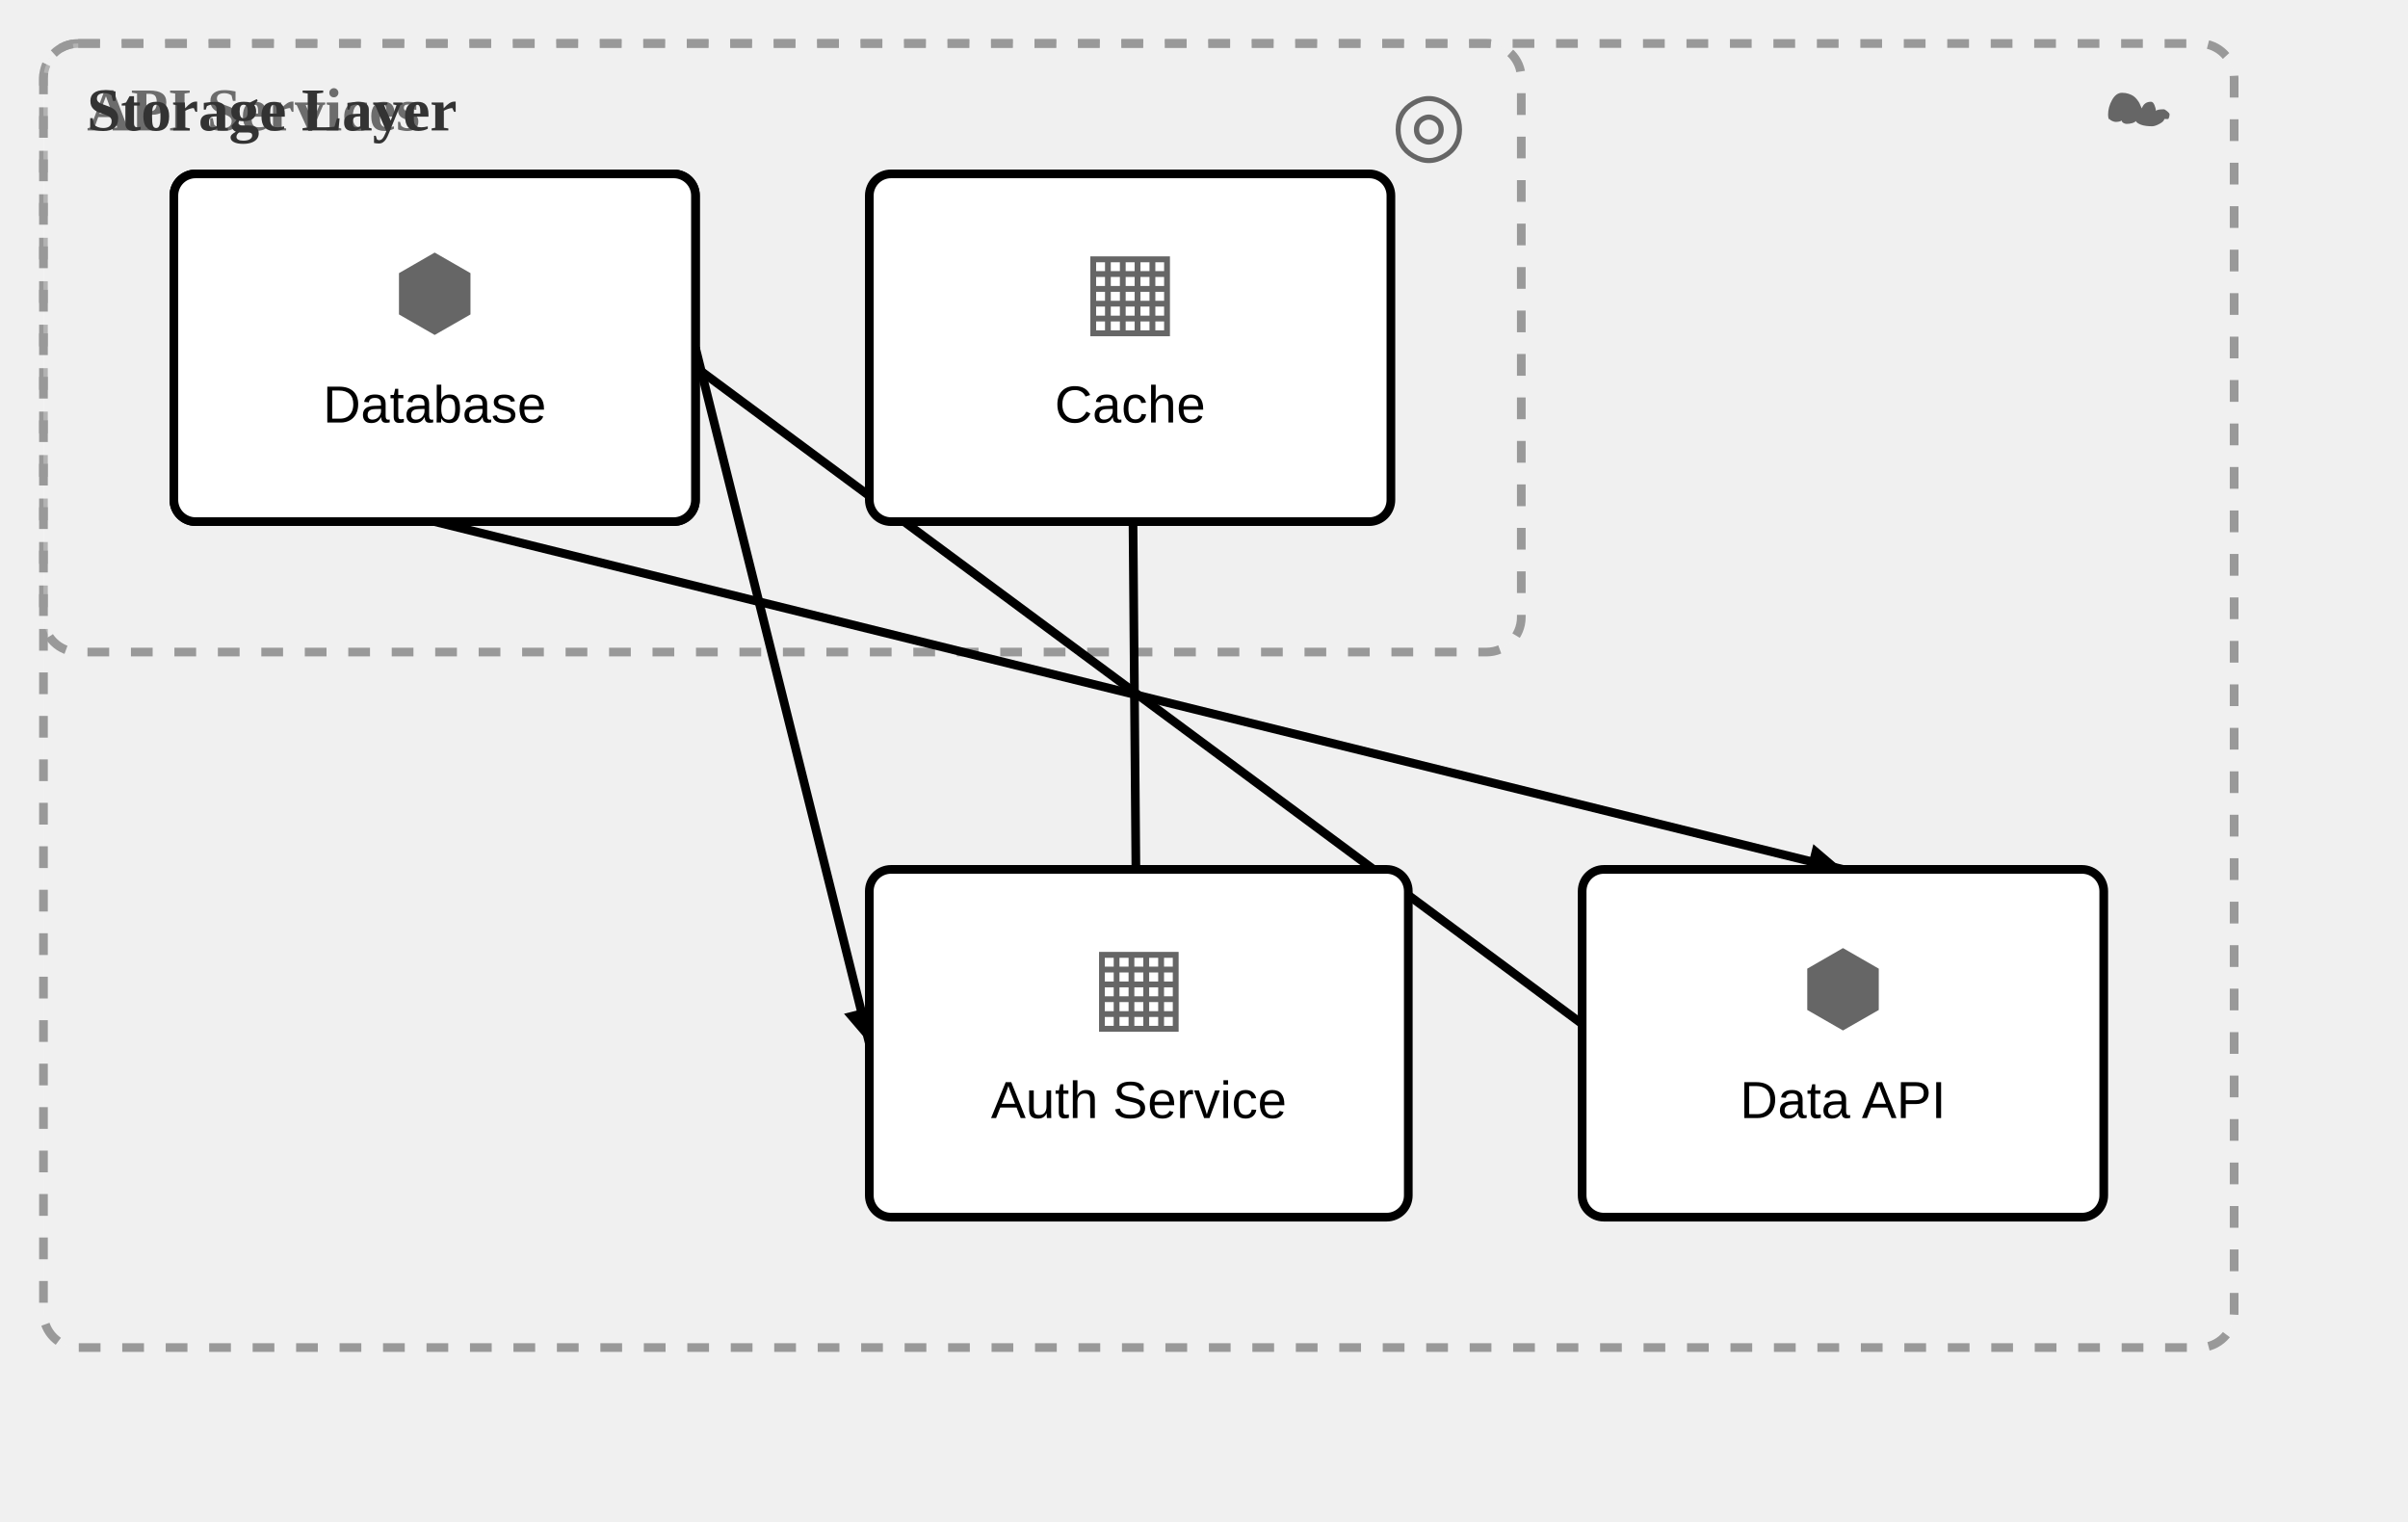
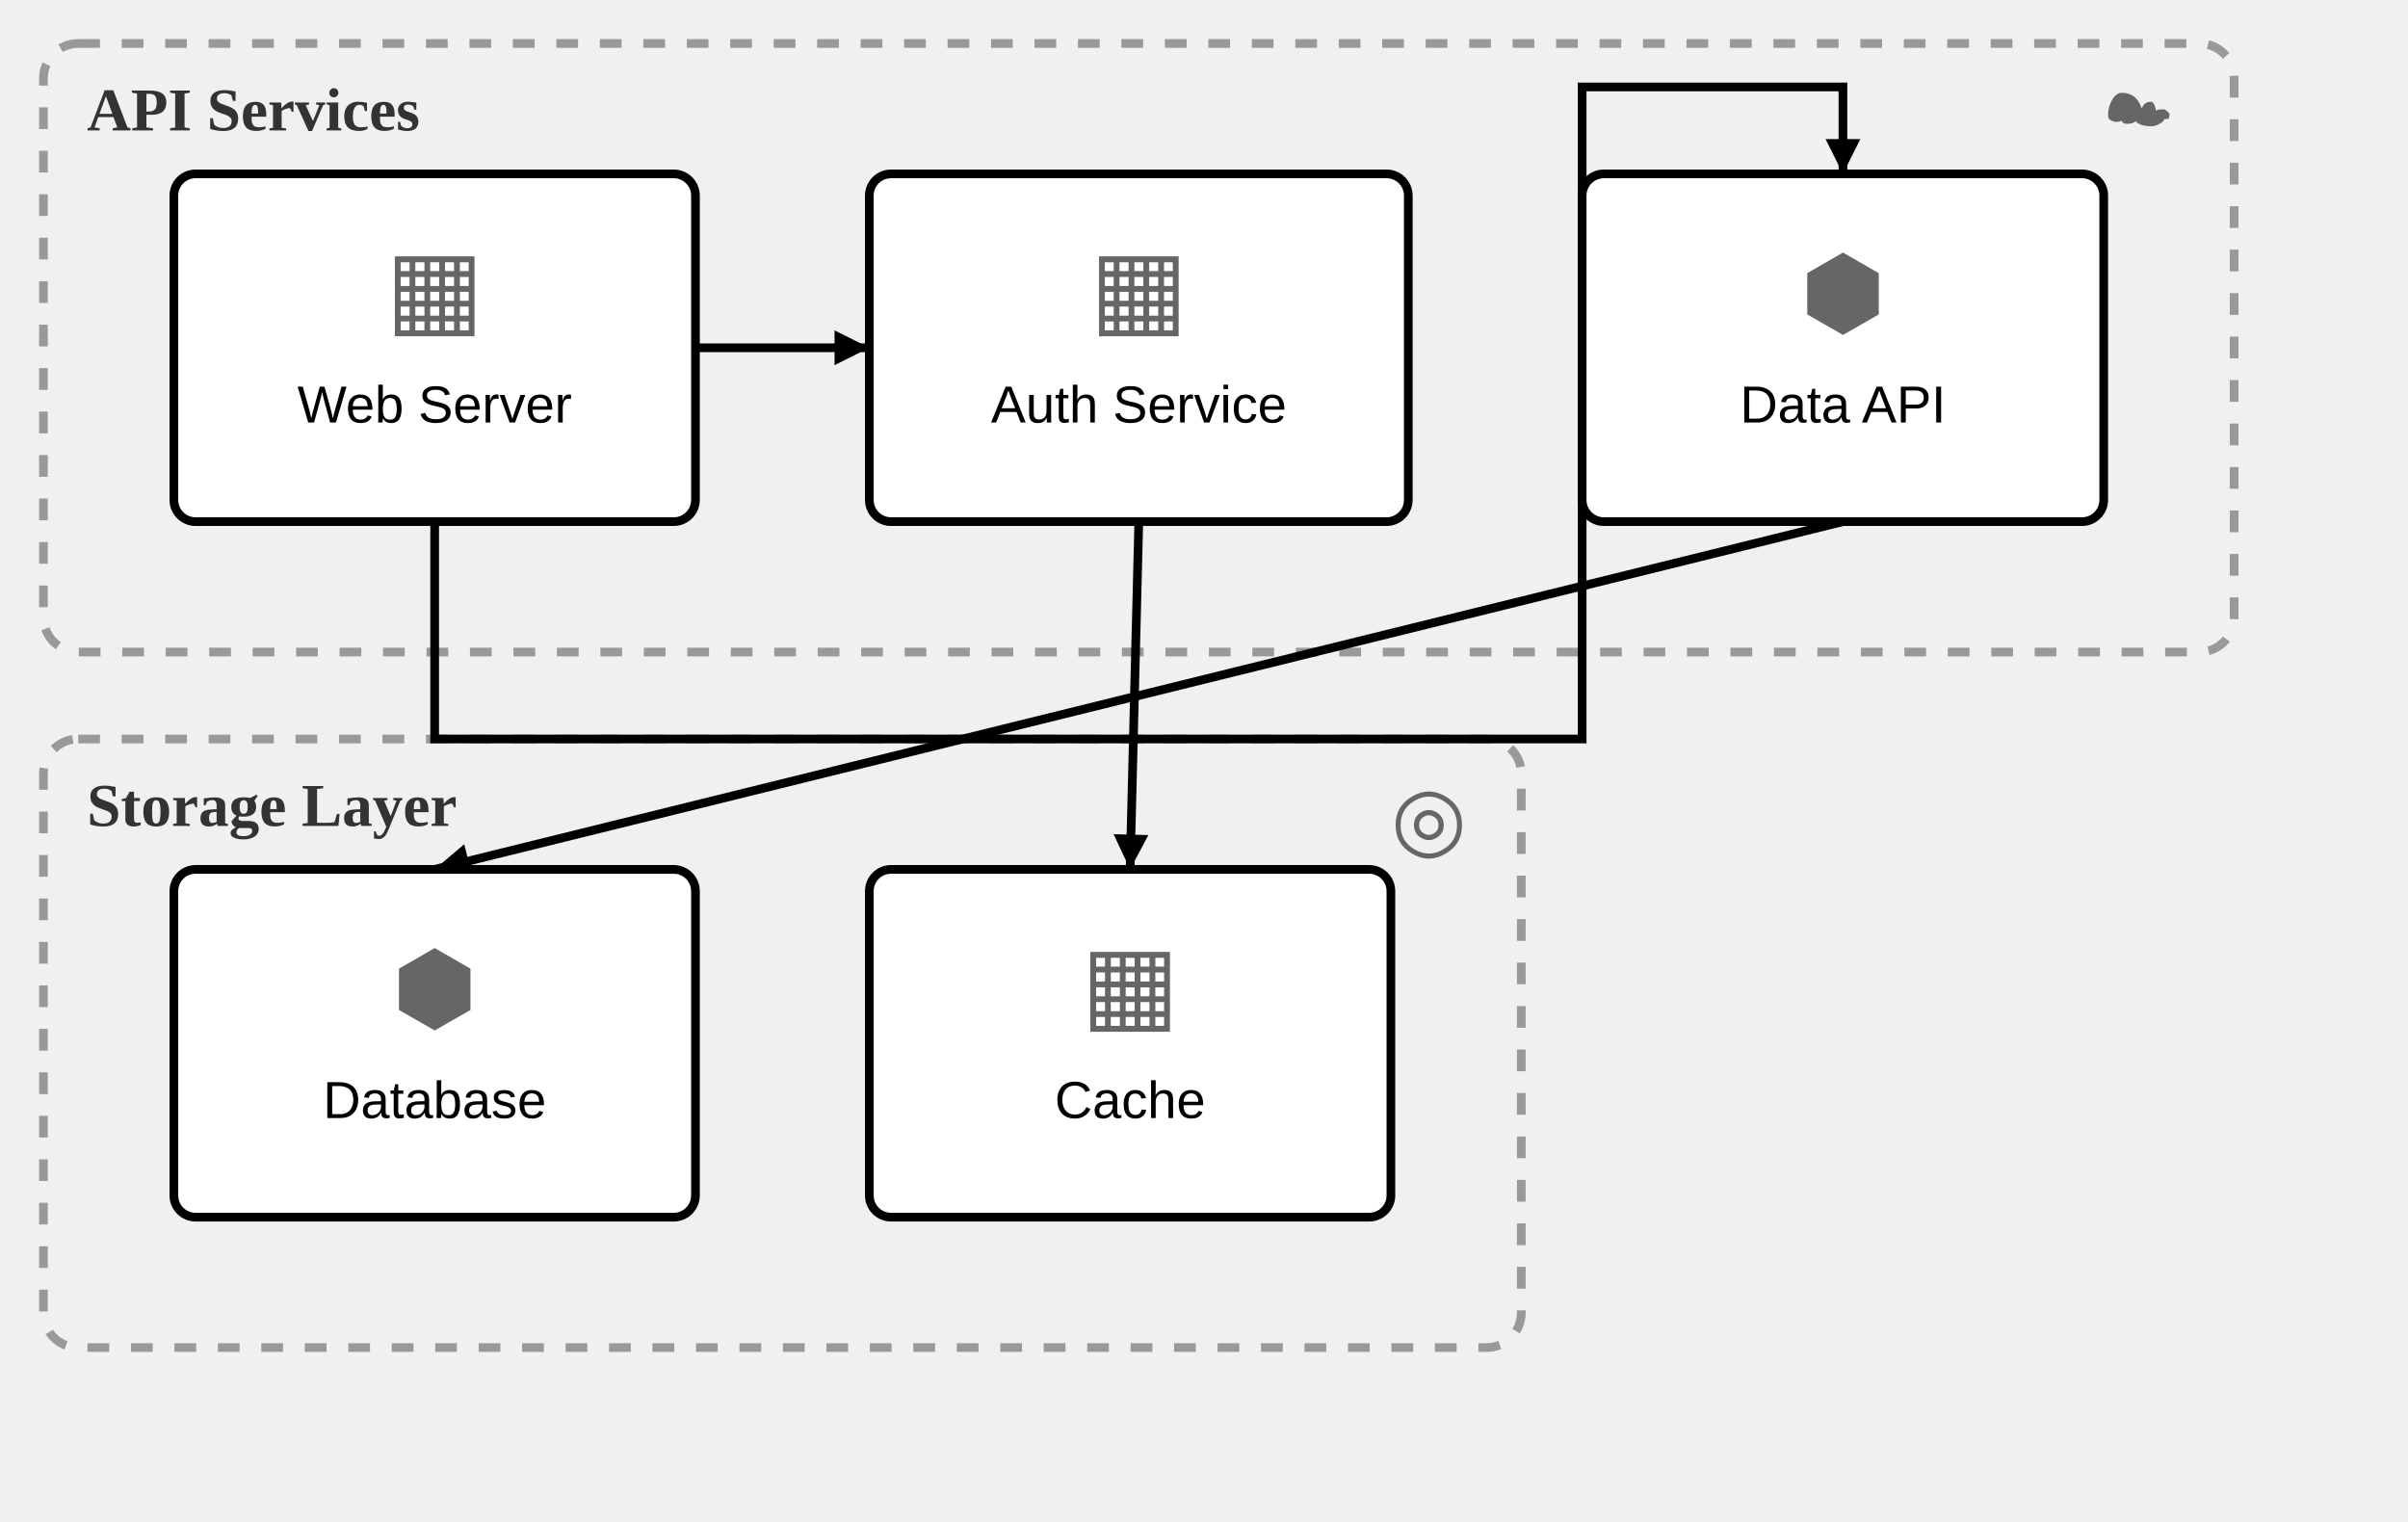
<svg xmlns="http://www.w3.org/2000/svg" width="554.0" height="350.0" viewBox="0 0 554.0 350" version="1.2" baseProfile="tiny">
  <g id="group-api">
-     <rect fill="#f0f0f0" fill-opacity="0.3" stroke="#999" stroke-width="2" x="10.0" y="10.0" width="504.0" height="300.0" rx="8.0" ry="8.0" stroke-dasharray="5,5" />
+     <rect fill="#f0f0f0" fill-opacity="0.3" stroke="#999" stroke-width="2" x="10.0" y="10.0" width="504.0" height="140.0" rx="8.0" ry="8.0" stroke-dasharray="5,5" />
    <text fill="#333" x="20.0" y="30.0" font-size="14" font-weight="bold">API Services</text>
    <text fill="#666" x="484.0" y="35.0" font-size="20">☁</text>
  </g>
  <g id="group-storage">
-     <rect fill="#f0f0f0" fill-opacity="0.3" stroke="#999" stroke-width="2" x="10.0" y="10.0" width="340.0" height="140.0" rx="8.0" ry="8.0" stroke-dasharray="5,5" />
-     <text fill="#333" x="20.0" y="30.0" font-size="14" font-weight="bold">Storage Layer</text>
-     <text fill="#666" x="320.0" y="35.0" font-size="20">◎</text>
+     <rect fill="#f0f0f0" fill-opacity="0.3" stroke="#999" stroke-width="2" x="10.0" y="170.0" width="340.0" height="140.0" rx="8.0" ry="8.0" stroke-dasharray="5,5" />
+     <text fill="#333" x="20.0" y="190.0" font-size="14" font-weight="bold">Storage Layer</text>
+     <text fill="#666" x="320.0" y="195.0" font-size="20">◎</text>
  </g>
  <g id="edge-webapp-auth">
-     <path fill="none" stroke="#000000" stroke-width="2.0" d="M 160 80 L 200 240" />
-     <polygon fill="#000000" points="200.0,240.0 194.179,233.209 201.94,231.269" />
+     <path fill="none" stroke="#000000" stroke-width="2.0" d="M 160 80 L 200 80" />
+     <polygon fill="#000000" points="200.0,80.0 192.0,84.0 192.0,76.0" />
  </g>
  <g id="edge-webapp-data">
-     <path fill="none" stroke="#000000" stroke-width="2.0" d="M 100 120 L 424.0 200" />
-     <polygon fill="#000000" points="424.0,200.0 415.274,201.966 417.192,194.199" />
+     <path fill="none" stroke="#000000" stroke-width="2.0" d="M 100 120 L 100 170 L 364.0 170 L 364.0 20 L 424.0 20 L 424.0 40" />
+     <polygon fill="#000000" points="424.0,40.0 420.0,32.0 428.0,32.0" />
  </g>
  <g id="edge-data-db">
-     <path fill="none" stroke="#000000" stroke-width="2.0" d="M 424.0 280 L 100 40" />
-     <polygon fill="#000000" points="100.0,40.0 108.809,41.548 104.047,47.976" />
+     <path fill="none" stroke="#000000" stroke-width="2.0" d="M 424.0 120 L 100 200" />
+     <polygon fill="#000000" points="100.0,200.0 106.808,194.199 108.726,201.966" />
  </g>
  <g id="edge-auth-cache">
-     <path fill="none" stroke="#000000" stroke-width="2.0" d="M 262.0 280 L 260 40" />
-     <polygon fill="#000000" points="260.0,40.0 264.067,47.966 256.067,48.033" />
+     <path fill="none" stroke="#000000" stroke-width="2.0" d="M 262.0 120 L 260 200" />
+     <polygon fill="#000000" points="260.0,200.0 256.201,191.903 264.199,192.102" />
  </g>
  <g id="service-webapp">
    <rect fill="#ffffff" stroke="#000000" stroke-width="2.0" x="40.0" y="40.0" width="120.0" height="80.0" rx="5.0" ry="5.0" />
    <text fill="#666" x="100.0" y="74.4" text-anchor="middle" font-size="24">▦</text>
    <text fill="#000000" x="100.0" y="97.2" text-anchor="middle" font-family="Arial, Helvetica, sans-serif" font-size="12">Web Server</text>
  </g>
  <g id="service-auth">
-     <rect fill="#ffffff" stroke="#000000" stroke-width="2.0" x="200.0" y="200.0" width="124.0" height="80.0" rx="5.0" ry="5.0" />
-     <text fill="#666" x="262.0" y="234.4" text-anchor="middle" font-size="24">▦</text>
-     <text fill="#000000" x="262.0" y="257.2" text-anchor="middle" font-family="Arial, Helvetica, sans-serif" font-size="12">Auth Service</text>
+     <rect fill="#ffffff" stroke="#000000" stroke-width="2.0" x="200.0" y="40.0" width="124.0" height="80.0" rx="5.0" ry="5.0" />
+     <text fill="#666" x="262.0" y="74.4" text-anchor="middle" font-size="24">▦</text>
+     <text fill="#000000" x="262.0" y="97.2" text-anchor="middle" font-family="Arial, Helvetica, sans-serif" font-size="12">Auth Service</text>
  </g>
  <g id="service-data">
-     <rect fill="#ffffff" stroke="#000000" stroke-width="2.0" x="364.0" y="200.0" width="120.0" height="80.0" rx="5.0" ry="5.0" />
-     <text fill="#666" x="424.0" y="234.4" text-anchor="middle" font-size="24">⬢</text>
-     <text fill="#000000" x="424.0" y="257.2" text-anchor="middle" font-family="Arial, Helvetica, sans-serif" font-size="12">Data API</text>
+     <rect fill="#ffffff" stroke="#000000" stroke-width="2.0" x="364.0" y="40.0" width="120.0" height="80.0" rx="5.0" ry="5.0" />
+     <text fill="#666" x="424.0" y="74.4" text-anchor="middle" font-size="24">⬢</text>
+     <text fill="#000000" x="424.0" y="97.2" text-anchor="middle" font-family="Arial, Helvetica, sans-serif" font-size="12">Data API</text>
  </g>
  <g id="service-db">
-     <rect fill="#ffffff" stroke="#000000" stroke-width="2.0" x="40.0" y="40.0" width="120.0" height="80.0" rx="5.0" ry="5.0" />
-     <text fill="#666" x="100.0" y="74.4" text-anchor="middle" font-size="24">⬢</text>
-     <text fill="#000000" x="100.0" y="97.2" text-anchor="middle" font-family="Arial, Helvetica, sans-serif" font-size="12">Database</text>
+     <rect fill="#ffffff" stroke="#000000" stroke-width="2.0" x="40.0" y="200.0" width="120.0" height="80.0" rx="5.0" ry="5.0" />
+     <text fill="#666" x="100.0" y="234.4" text-anchor="middle" font-size="24">⬢</text>
+     <text fill="#000000" x="100.0" y="257.2" text-anchor="middle" font-family="Arial, Helvetica, sans-serif" font-size="12">Database</text>
  </g>
  <g id="service-cache">
-     <rect fill="#ffffff" stroke="#000000" stroke-width="2.0" x="200.0" y="40.0" width="120.0" height="80.0" rx="5.0" ry="5.0" />
-     <text fill="#666" x="260.0" y="74.4" text-anchor="middle" font-size="24">▦</text>
-     <text fill="#000000" x="260.0" y="97.2" text-anchor="middle" font-family="Arial, Helvetica, sans-serif" font-size="12">Cache</text>
+     <rect fill="#ffffff" stroke="#000000" stroke-width="2.0" x="200.0" y="200.0" width="120.0" height="80.0" rx="5.0" ry="5.0" />
+     <text fill="#666" x="260.0" y="234.4" text-anchor="middle" font-size="24">▦</text>
+     <text fill="#000000" x="260.0" y="257.2" text-anchor="middle" font-family="Arial, Helvetica, sans-serif" font-size="12">Cache</text>
  </g>
</svg>
